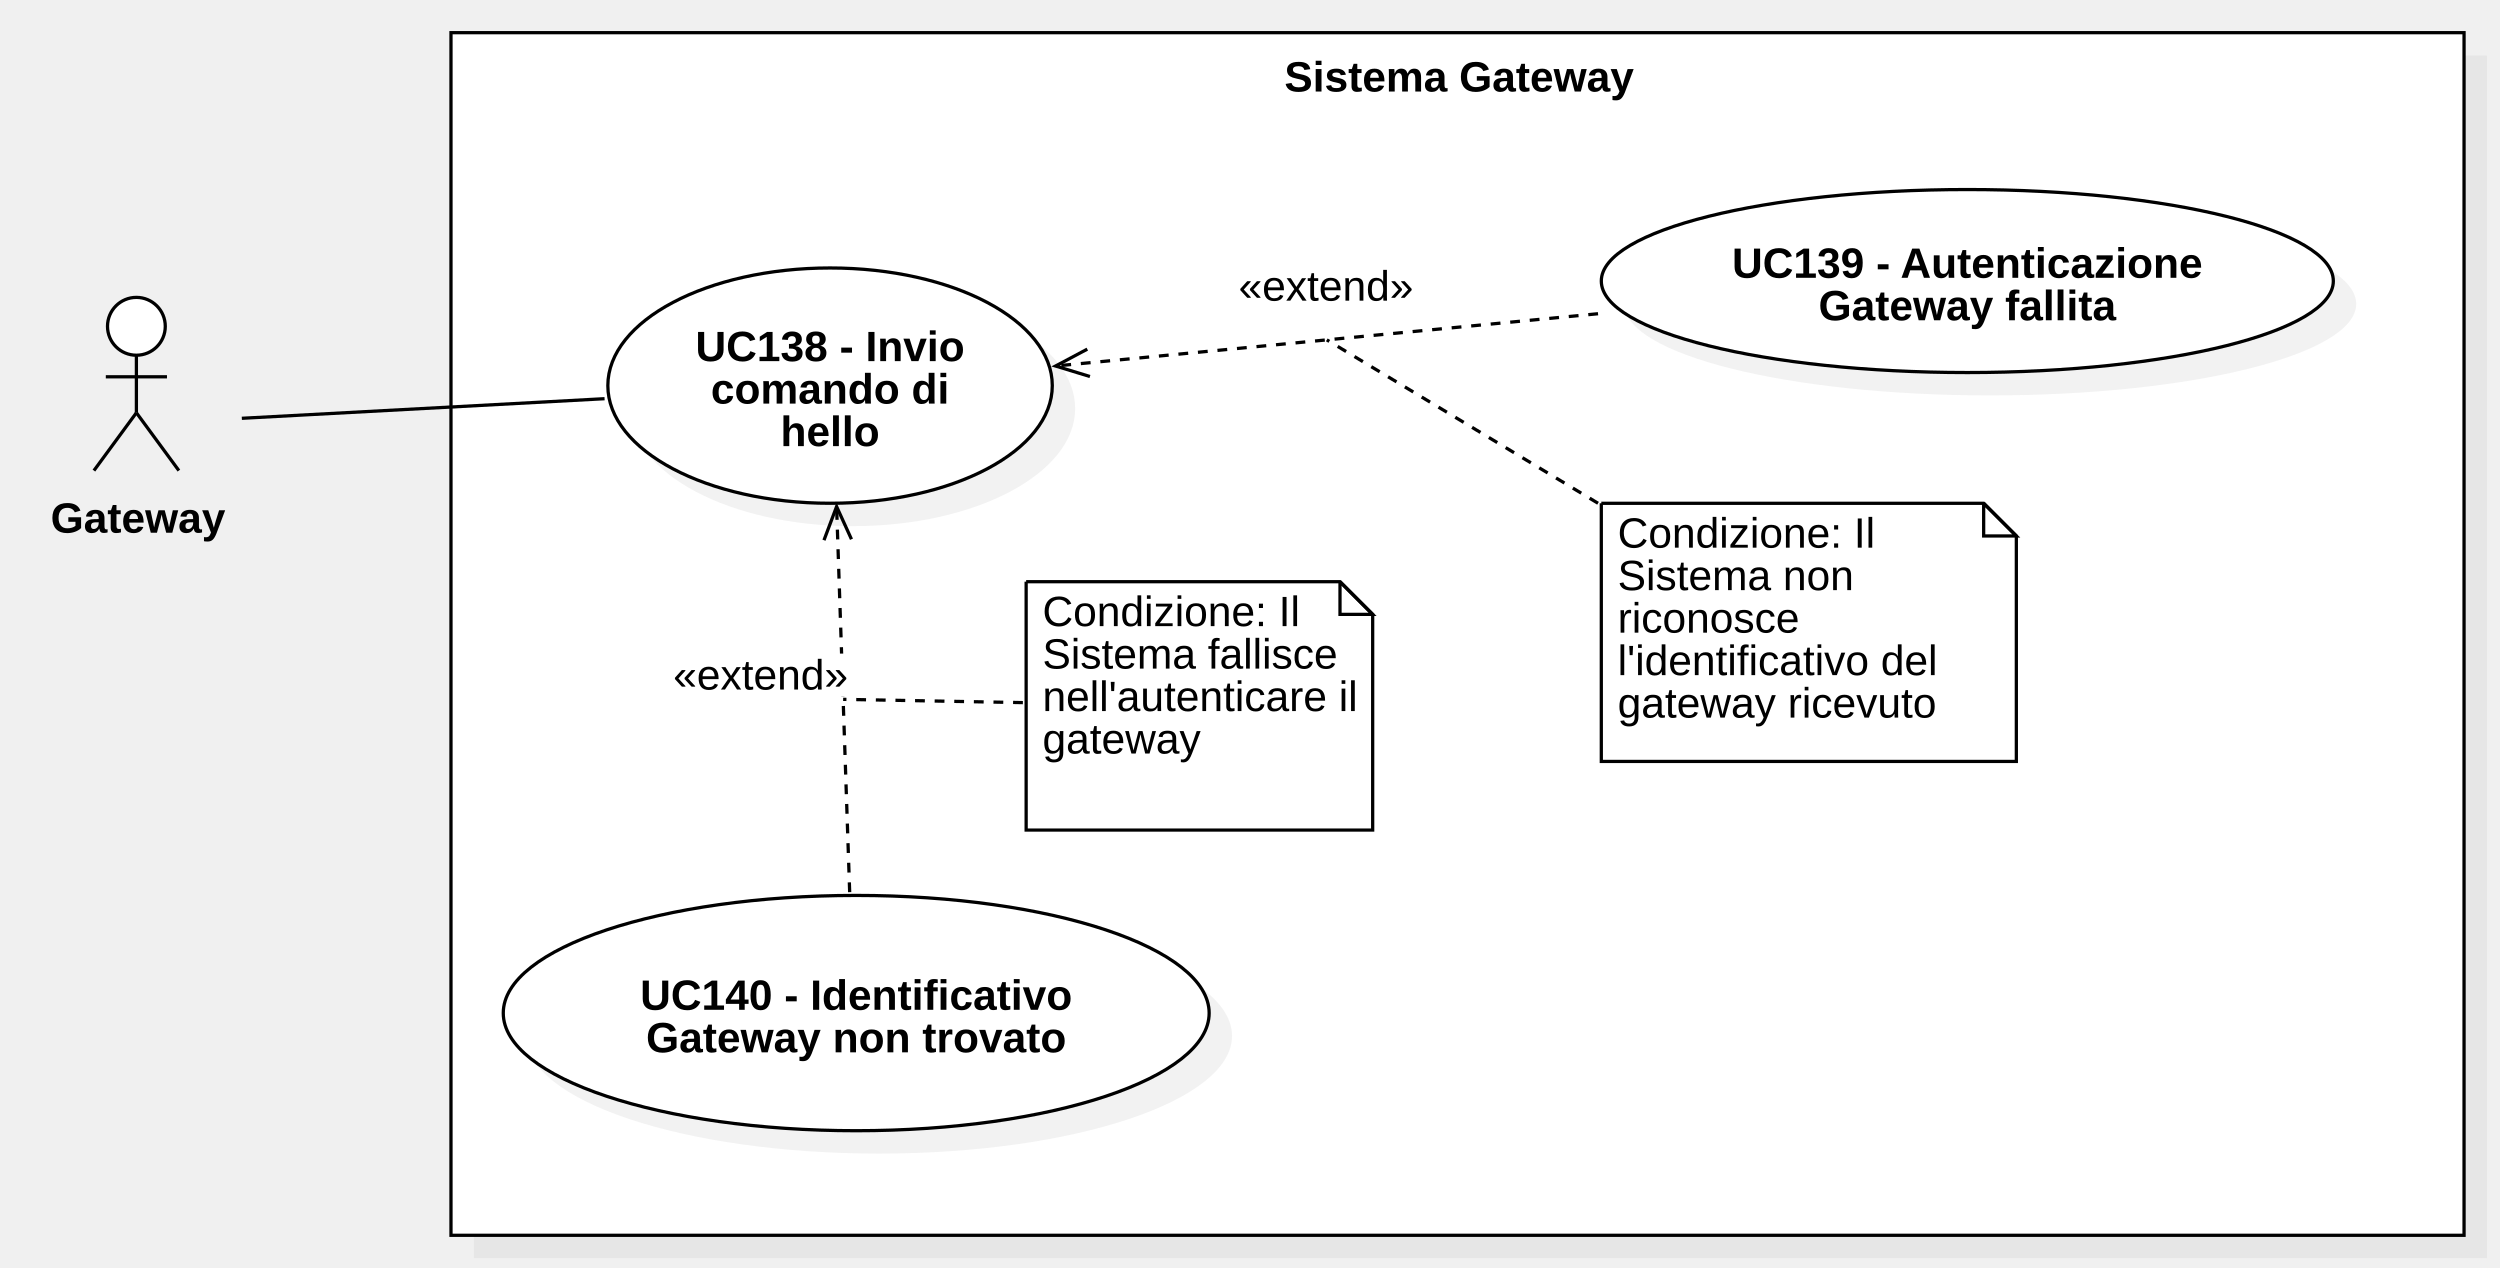
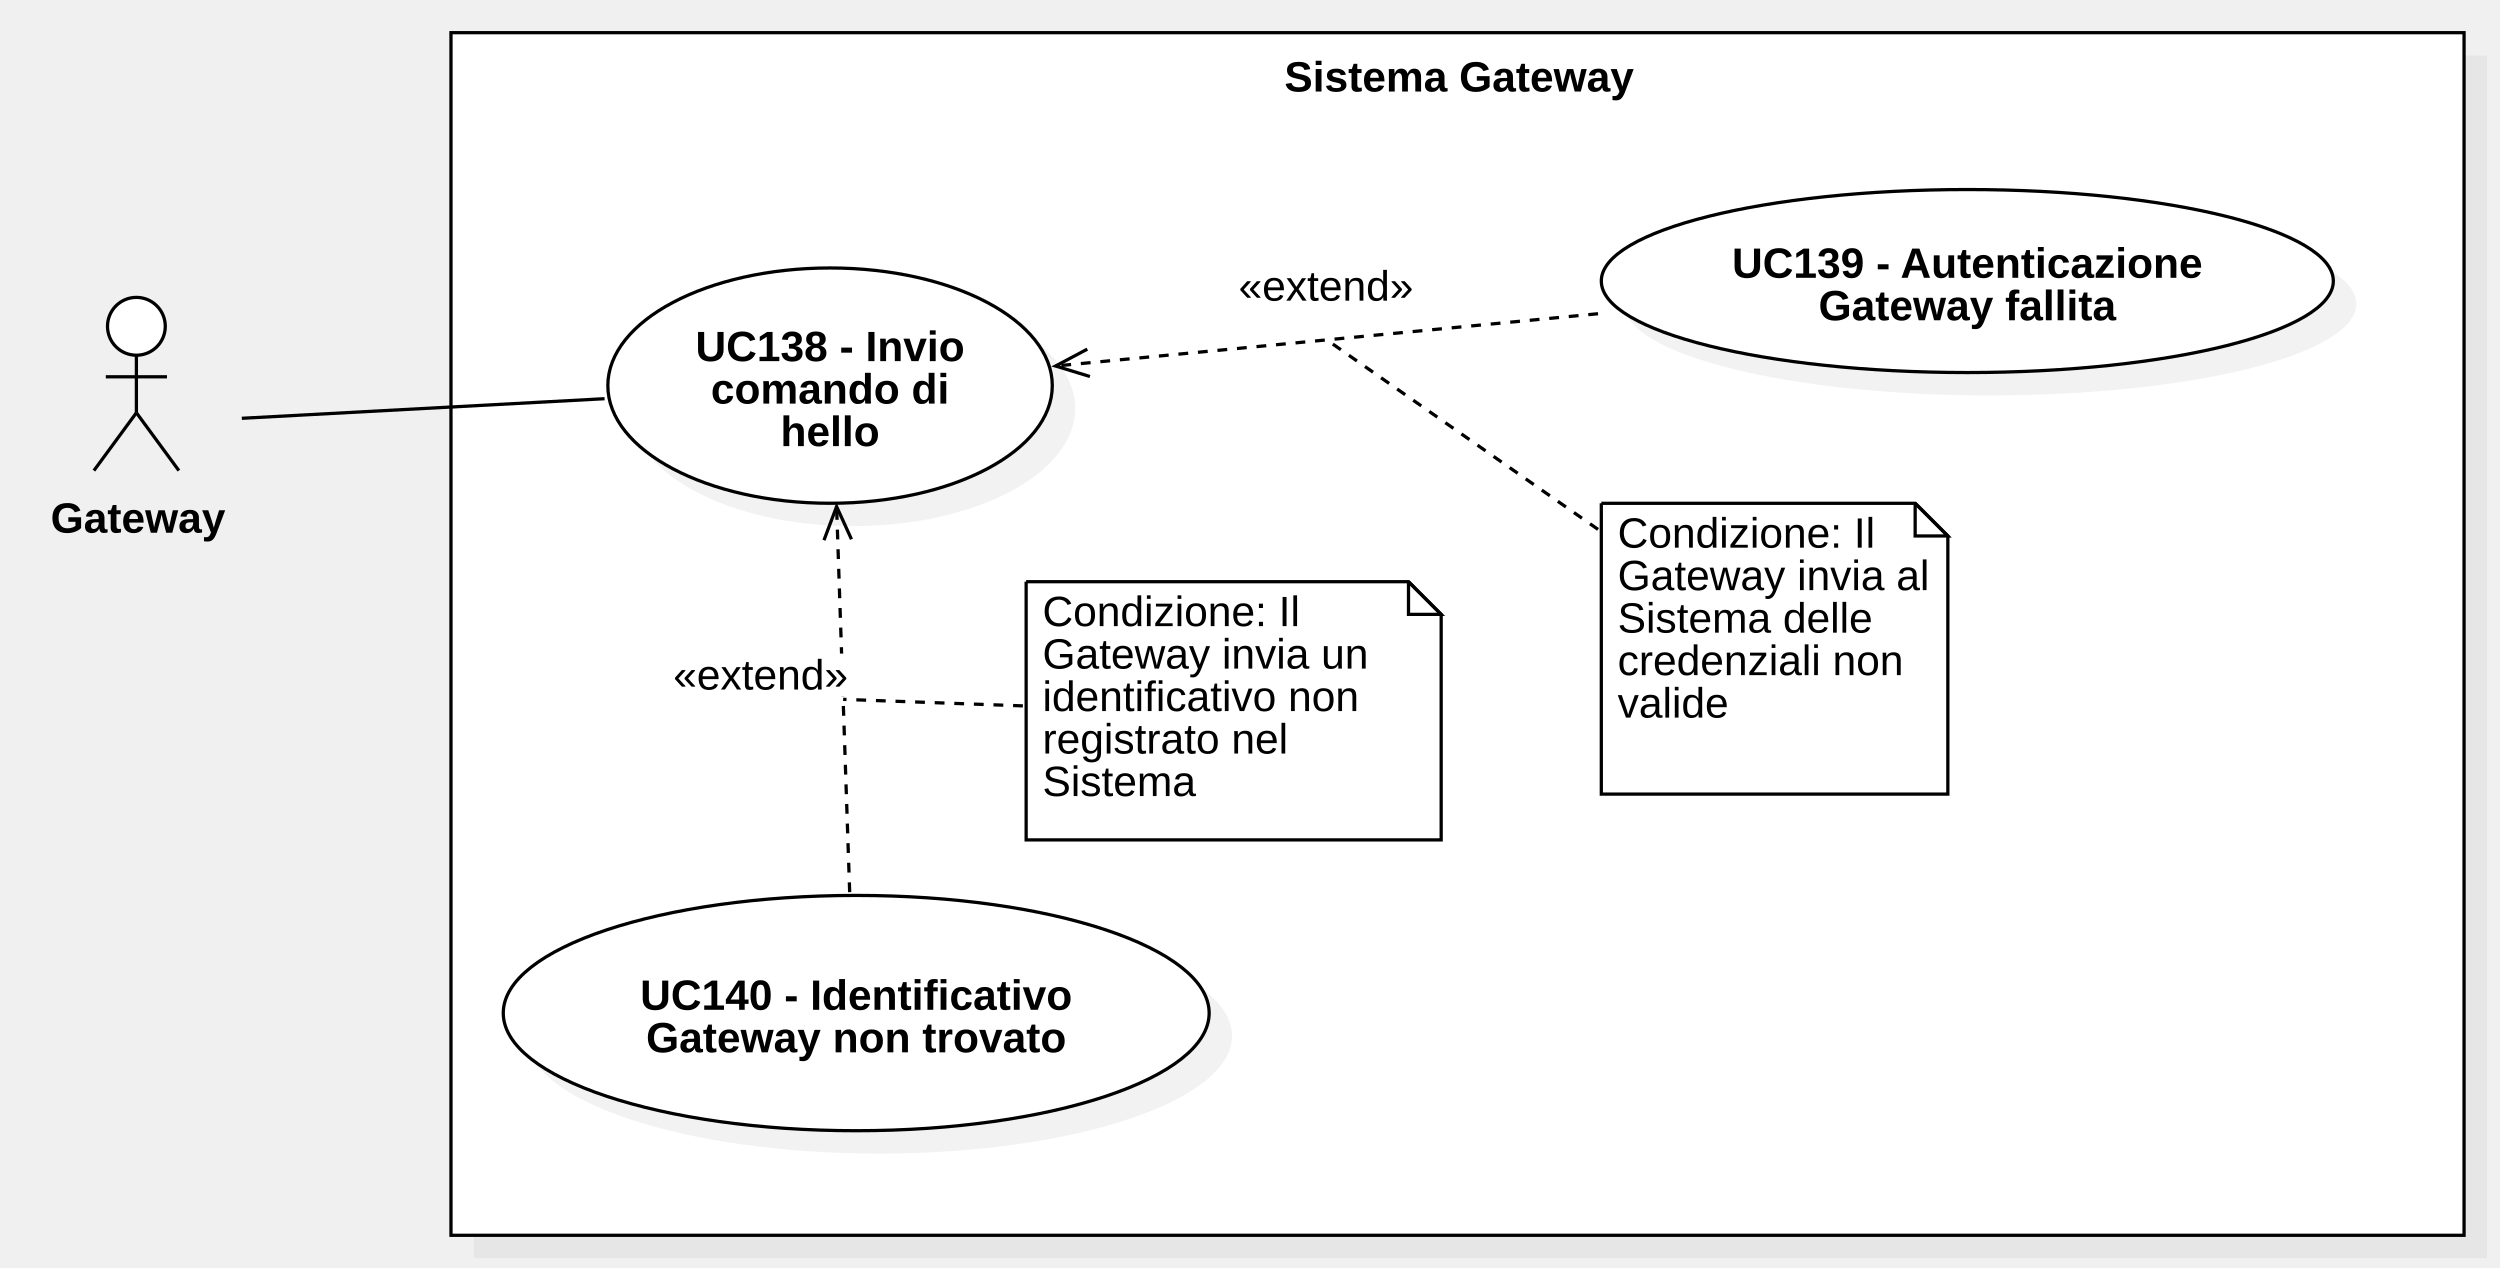
<svg xmlns="http://www.w3.org/2000/svg" version="1.1" width="765" height="388">
  <defs />
  <g>
    <g>
-       <rect fill="#C0C0C0" stroke="none" x="398" y="211" width="616" height="368" transform="matrix(1 0 0 1 -253 -194)" fill-opacity="0.2" />
+       <rect fill="#C0C0C0" stroke="none" x="412" y="430" width="616" height="368" transform="matrix(1 0 0 1 -267 -413)" fill-opacity="0.2" />
    </g>
    <g>
-       <rect fill="#ffffff" stroke="none" x="391" y="204" width="616" height="368" transform="matrix(1 0 0 1 -253 -194)" />
+       <rect fill="#ffffff" stroke="none" x="405" y="423" width="616" height="368" transform="matrix(1 0 0 1 -267 -413)" />
    </g>
    <g>
      <path fill="none" stroke="#000000" paint-order="fill stroke markers" d=" M 138 10 L 754 10 L 754 378 L 138 378 L 138 10 Z Z" stroke-miterlimit="10" stroke-dasharray="" />
    </g>
    <g>
      <g>
        <path fill="none" stroke="none" />
-         <text fill="#000000" stroke="none" font-family="Arial" font-size="13px" font-style="normal" font-weight="bold" text-decoration="undefined" x="699.5" y="217.5" text-anchor="middle" dominant-baseline="central" transform="matrix(1 0 0 1 -253 -194)">Sistema Gateway</text>
+         <text fill="#000000" stroke="none" font-family="Arial" font-size="13px" font-style="normal" font-weight="bold" text-decoration="undefined" x="713.5" y="436.5" text-anchor="middle" dominant-baseline="central" transform="matrix(1 0 0 1 -267 -413)">Sistema Gateway</text>
      </g>
    </g>
    <g>
      <path fill="#ffffff" stroke="none" paint-order="stroke fill markers" d=" M 32.896 99.85 C 32.896 94.962 36.854 91 41.736 91 C 46.619 91 50.576 94.962 50.576 99.85 C 50.576 104.738 46.619 108.7 41.736 108.7 C 36.854 108.7 32.896 104.738 32.896 99.85 Z" />
    </g>
    <g>
      <path fill="none" stroke="#000000" paint-order="fill stroke markers" d=" M 32.896 99.85 C 32.896 94.962 36.854 91 41.736 91 C 46.619 91 50.576 94.962 50.576 99.85 C 50.576 104.738 46.619 108.7 41.736 108.7 C 36.854 108.7 32.896 104.738 32.896 99.85 Z" stroke-miterlimit="10" stroke-dasharray="" />
    </g>
    <g>
      <path fill="none" stroke="#000000" paint-order="fill stroke markers" d=" M 41.736 108.7 L 41.736 126.3" stroke-miterlimit="10" stroke-dasharray="" />
    </g>
    <g>
      <path fill="none" stroke="#000000" paint-order="fill stroke markers" d=" M 32.376 115.3 L 51.096 115.3" stroke-miterlimit="10" stroke-dasharray="" />
    </g>
    <g>
      <path fill="none" stroke="#000000" paint-order="fill stroke markers" d=" M 41.736 126.3 L 28.736 144" stroke-miterlimit="10" stroke-dasharray="" />
    </g>
    <g>
      <path fill="none" stroke="#000000" paint-order="fill stroke markers" d=" M 41.736 126.3 L 54.736 144" stroke-miterlimit="10" stroke-dasharray="" />
    </g>
    <g>
      <g>
        <path fill="none" stroke="none" />
-         <text fill="#000000" stroke="none" font-family="Arial" font-size="13px" font-style="normal" font-weight="bold" text-decoration="undefined" x="295.236" y="352.5" text-anchor="middle" dominant-baseline="central" transform="matrix(1 0 0 1 -253 -194)">Gateway</text>
+         <text fill="#000000" stroke="none" font-family="Arial" font-size="13px" font-style="normal" font-weight="bold" text-decoration="undefined" x="309.236" y="571.5" text-anchor="middle" dominant-baseline="central" transform="matrix(1 0 0 1 -267 -413)">Gateway</text>
      </g>
    </g>
    <g>
      <path fill="#C0C0C0" stroke="none" paint-order="stroke fill markers" d=" M 193 125 C 193 105.118 223.445 89 261 89 C 298.555 89 329 105.118 329 125 C 329 144.882 298.555 161 261 161 C 223.445 161 193 144.882 193 125 Z" fill-opacity="0.2" />
    </g>
    <g>
      <path fill="#ffffff" stroke="none" paint-order="stroke fill markers" d=" M 186 118 C 186 98.118 216.445 82 254 82 C 291.555 82 322 98.118 322 118 C 322 137.882 291.555 154 254 154 C 216.445 154 186 137.882 186 118 Z" />
    </g>
    <g>
      <path fill="none" stroke="#000000" paint-order="fill stroke markers" d=" M 186 118 C 186 98.118 216.445 82 254 82 C 291.555 82 322 98.118 322 118 C 322 137.882 291.555 154 254 154 C 216.445 154 186 137.882 186 118 Z" stroke-miterlimit="10" stroke-dasharray="" />
    </g>
    <g>
      <g>
        <path fill="none" stroke="none" />
-         <text fill="#000000" stroke="none" font-family="Arial" font-size="13px" font-style="normal" font-weight="bold" text-decoration="undefined" x="507" y="300" text-anchor="middle" dominant-baseline="central" transform="matrix(1 0 0 1 -253 -194)">UC138 - Invio</text>
-         <text fill="#000000" stroke="none" font-family="Arial" font-size="13px" font-style="normal" font-weight="bold" text-decoration="undefined" x="507" y="313" text-anchor="middle" dominant-baseline="central" transform="matrix(1 0 0 1 -253 -194)">comando di</text>
-         <text fill="#000000" stroke="none" font-family="Arial" font-size="13px" font-style="normal" font-weight="bold" text-decoration="undefined" x="507" y="326" text-anchor="middle" dominant-baseline="central" transform="matrix(1 0 0 1 -253 -194)">hello</text>
+         <text fill="#000000" stroke="none" font-family="Arial" font-size="13px" font-style="normal" font-weight="bold" text-decoration="undefined" x="521" y="519" text-anchor="middle" dominant-baseline="central" transform="matrix(1 0 0 1 -267 -413)">UC138 - Invio</text>
+         <text fill="#000000" stroke="none" font-family="Arial" font-size="13px" font-style="normal" font-weight="bold" text-decoration="undefined" x="521" y="532" text-anchor="middle" dominant-baseline="central" transform="matrix(1 0 0 1 -267 -413)">comando di</text>
+         <text fill="#000000" stroke="none" font-family="Arial" font-size="13px" font-style="normal" font-weight="bold" text-decoration="undefined" x="521" y="545" text-anchor="middle" dominant-baseline="central" transform="matrix(1 0 0 1 -267 -413)">hello</text>
      </g>
    </g>
    <g>
      <path fill="#C0C0C0" stroke="none" paint-order="stroke fill markers" d=" M 497 93 C 497 77.536 547.144 65 609 65 C 670.856 65 721 77.536 721 93 C 721 108.464 670.856 121 609 121 C 547.144 121 497 108.464 497 93 Z" fill-opacity="0.2" />
    </g>
    <g>
      <path fill="#ffffff" stroke="none" paint-order="stroke fill markers" d=" M 490 86 C 490 70.536 540.144 58 602 58 C 663.856 58 714 70.536 714 86 C 714 101.464 663.856 114 602 114 C 540.144 114 490 101.464 490 86 Z" />
    </g>
    <g>
      <path fill="none" stroke="#000000" paint-order="fill stroke markers" d=" M 490 86 C 490 70.536 540.144 58 602 58 C 663.856 58 714 70.536 714 86 C 714 101.464 663.856 114 602 114 C 540.144 114 490 101.464 490 86 Z" stroke-miterlimit="10" stroke-dasharray="" />
    </g>
    <g>
      <g>
        <path fill="none" stroke="none" />
-         <text fill="#000000" stroke="none" font-family="Arial" font-size="13px" font-style="normal" font-weight="bold" text-decoration="undefined" x="855" y="274.5" text-anchor="middle" dominant-baseline="central" transform="matrix(1 0 0 1 -253 -194)">UC139 - Autenticazione</text>
-         <text fill="#000000" stroke="none" font-family="Arial" font-size="13px" font-style="normal" font-weight="bold" text-decoration="undefined" x="855" y="287.5" text-anchor="middle" dominant-baseline="central" transform="matrix(1 0 0 1 -253 -194)">Gateway fallita</text>
+         <text fill="#000000" stroke="none" font-family="Arial" font-size="13px" font-style="normal" font-weight="bold" text-decoration="undefined" x="869" y="493.5" text-anchor="middle" dominant-baseline="central" transform="matrix(1 0 0 1 -267 -413)">UC139 - Autenticazione</text>
+         <text fill="#000000" stroke="none" font-family="Arial" font-size="13px" font-style="normal" font-weight="bold" text-decoration="undefined" x="869" y="506.5" text-anchor="middle" dominant-baseline="central" transform="matrix(1 0 0 1 -267 -413)">Gateway fallita</text>
      </g>
    </g>
    <g>
      <path fill="none" stroke="#000000" paint-order="fill stroke markers" d=" M 489 96 L 323 112" stroke-miterlimit="10" stroke-dasharray="3" />
    </g>
    <g>
      <path fill="none" stroke="#000000" paint-order="fill stroke markers" d=" M 332.712 106.835 L 323 112 L 333.52 115.215" stroke-miterlimit="10" stroke-dasharray="" />
    </g>
    <g>
-       <rect fill="#ffffff" stroke="none" x="632" y="275" width="53.492" height="13" transform="matrix(1 0 0 1 -253 -194)" />
+       <rect fill="#ffffff" stroke="none" x="646" y="494" width="53.492" height="13" transform="matrix(1 0 0 1 -267 -413)" />
    </g>
    <g>
      <g>
        <path fill="none" stroke="none" />
-         <text fill="#000000" stroke="none" font-family="Arial" font-size="13px" font-style="normal" font-weight="normal" text-decoration="undefined" x="658.746" y="281.5" text-anchor="middle" dominant-baseline="central" transform="matrix(1 0 0 1 -253 -194)">«extend»</text>
+         <text fill="#000000" stroke="none" font-family="Arial" font-size="13px" font-style="normal" font-weight="normal" text-decoration="undefined" x="672.746" y="500.5" text-anchor="middle" dominant-baseline="central" transform="matrix(1 0 0 1 -267 -413)">«extend»</text>
      </g>
    </g>
    <g>
      <path fill="none" stroke="#000000" paint-order="fill stroke markers" d=" M 260 273 L 256 155" stroke-miterlimit="10" stroke-dasharray="3" />
    </g>
    <g>
      <path fill="none" stroke="#000000" paint-order="fill stroke markers" d=" M 260.551 165.014 L 256 155 L 252.137 165.299" stroke-miterlimit="10" stroke-dasharray="" />
    </g>
    <g>
-       <rect fill="#ffffff" stroke="none" x="459" y="394" width="53.492" height="13" transform="matrix(1 0 0 1 -253 -194)" />
+       <rect fill="#ffffff" stroke="none" x="473" y="613" width="53.492" height="13" transform="matrix(1 0 0 1 -267 -413)" />
    </g>
    <g>
      <g>
        <path fill="none" stroke="none" />
-         <text fill="#000000" stroke="none" font-family="Arial" font-size="13px" font-style="normal" font-weight="normal" text-decoration="undefined" x="485.746" y="400.5" text-anchor="middle" dominant-baseline="central" transform="matrix(1 0 0 1 -253 -194)">«extend»</text>
+         <text fill="#000000" stroke="none" font-family="Arial" font-size="13px" font-style="normal" font-weight="normal" text-decoration="undefined" x="499.746" y="619.5" text-anchor="middle" dominant-baseline="central" transform="matrix(1 0 0 1 -267 -413)">«extend»</text>
      </g>
    </g>
    <g>
      <path fill="none" stroke="#000000" paint-order="fill stroke markers" d=" M 74 128 L 185 122" stroke-miterlimit="10" stroke-dasharray="" />
    </g>
    <g>
      <path fill="#C0C0C0" stroke="none" paint-order="stroke fill markers" d=" M 161 317 C 161 297.118 209.353 281 269 281 C 328.647 281 377 297.118 377 317 C 377 336.882 328.647 353 269 353 C 209.353 353 161 336.882 161 317 Z" fill-opacity="0.2" />
    </g>
    <g>
      <path fill="#ffffff" stroke="none" paint-order="stroke fill markers" d=" M 154 310 C 154 290.118 202.353 274 262 274 C 321.647 274 370 290.118 370 310 C 370 329.882 321.647 346 262 346 C 202.353 346 154 329.882 154 310 Z" />
    </g>
    <g>
      <path fill="none" stroke="#000000" paint-order="fill stroke markers" d=" M 154 310 C 154 290.118 202.353 274 262 274 C 321.647 274 370 290.118 370 310 C 370 329.882 321.647 346 262 346 C 202.353 346 154 329.882 154 310 Z" stroke-miterlimit="10" stroke-dasharray="" />
    </g>
    <g>
      <g>
        <path fill="none" stroke="none" />
-         <text fill="#000000" stroke="none" font-family="Arial" font-size="13px" font-style="normal" font-weight="bold" text-decoration="undefined" x="515" y="498.5" text-anchor="middle" dominant-baseline="central" transform="matrix(1 0 0 1 -253 -194)">UC140 - Identificativo</text>
-         <text fill="#000000" stroke="none" font-family="Arial" font-size="13px" font-style="normal" font-weight="bold" text-decoration="undefined" x="515" y="511.5" text-anchor="middle" dominant-baseline="central" transform="matrix(1 0 0 1 -253 -194)">Gateway non trovato</text>
+         <text fill="#000000" stroke="none" font-family="Arial" font-size="13px" font-style="normal" font-weight="bold" text-decoration="undefined" x="529" y="717.5" text-anchor="middle" dominant-baseline="central" transform="matrix(1 0 0 1 -267 -413)">UC140 - Identificativo</text>
+         <text fill="#000000" stroke="none" font-family="Arial" font-size="13px" font-style="normal" font-weight="bold" text-decoration="undefined" x="529" y="730.5" text-anchor="middle" dominant-baseline="central" transform="matrix(1 0 0 1 -267 -413)">Gateway non trovato</text>
      </g>
    </g>
    <g>
-       <path fill="#ffffff" stroke="none" paint-order="stroke fill markers" d=" M 314 178 L 410.039 178 L 420.039 188 L 420.039 254 L 314 254 L 314 178" />
+       <path fill="#ffffff" stroke="none" paint-order="stroke fill markers" d=" M 490 154 L 586.039 154 L 596.039 164 L 596.039 243 L 490 243 L 490 154" />
    </g>
    <g>
-       <path fill="none" stroke="#000000" paint-order="fill stroke markers" d=" M 314 178 L 410.039 178 L 420.039 188 L 420.039 254 L 314 254 L 314 178 L 314 178" stroke-miterlimit="10" stroke-dasharray="" />
+       <path fill="none" stroke="#000000" paint-order="fill stroke markers" d=" M 490 154 L 586.039 154 L 596.039 164 L 596.039 243 L 490 243 L 490 154 L 490 154" stroke-miterlimit="10" stroke-dasharray="" />
    </g>
    <g>
-       <path fill="none" stroke="#000000" paint-order="fill stroke markers" d=" M 410.039 178 L 410.039 188 L 420.039 188 L 410.039 178" stroke-miterlimit="10" stroke-dasharray="" />
+       <path fill="none" stroke="#000000" paint-order="fill stroke markers" d=" M 586.039 154 L 586.039 164 L 596.039 164 L 586.039 154" stroke-miterlimit="10" stroke-dasharray="" />
    </g>
    <g>
      <g>
        <path fill="none" stroke="none" />
-         <text fill="#000000" stroke="none" font-family="Arial" font-size="13px" font-style="normal" font-weight="normal" text-decoration="undefined" x="572" y="377" text-anchor="start" dominant-baseline="text-before-edge" transform="matrix(1 0 0 1 -253 -194)">Condizione: Il</text>
-         <text fill="#000000" stroke="none" font-family="Arial" font-size="13px" font-style="normal" font-weight="normal" text-decoration="undefined" x="572" y="390" text-anchor="start" dominant-baseline="text-before-edge" transform="matrix(1 0 0 1 -253 -194)">Sistema fallisce</text>
-         <text fill="#000000" stroke="none" font-family="Arial" font-size="13px" font-style="normal" font-weight="normal" text-decoration="undefined" x="572" y="403" text-anchor="start" dominant-baseline="text-before-edge" transform="matrix(1 0 0 1 -253 -194)">nell'autenticare il</text>
-         <text fill="#000000" stroke="none" font-family="Arial" font-size="13px" font-style="normal" font-weight="normal" text-decoration="undefined" x="572" y="416" text-anchor="start" dominant-baseline="text-before-edge" transform="matrix(1 0 0 1 -253 -194)">gateway</text>
+         <text fill="#000000" stroke="none" font-family="Arial" font-size="13px" font-style="normal" font-weight="normal" text-decoration="undefined" x="762" y="572" text-anchor="start" dominant-baseline="text-before-edge" transform="matrix(1 0 0 1 -267 -413)">Condizione: Il</text>
+         <text fill="#000000" stroke="none" font-family="Arial" font-size="13px" font-style="normal" font-weight="normal" text-decoration="undefined" x="762" y="585" text-anchor="start" dominant-baseline="text-before-edge" transform="matrix(1 0 0 1 -267 -413)">Gateway invia al</text>
+         <text fill="#000000" stroke="none" font-family="Arial" font-size="13px" font-style="normal" font-weight="normal" text-decoration="undefined" x="762" y="598" text-anchor="start" dominant-baseline="text-before-edge" transform="matrix(1 0 0 1 -267 -413)">Sistema delle</text>
+         <text fill="#000000" stroke="none" font-family="Arial" font-size="13px" font-style="normal" font-weight="normal" text-decoration="undefined" x="762" y="611" text-anchor="start" dominant-baseline="text-before-edge" transform="matrix(1 0 0 1 -267 -413)">credenziali non</text>
+         <text fill="#000000" stroke="none" font-family="Arial" font-size="13px" font-style="normal" font-weight="normal" text-decoration="undefined" x="762" y="624" text-anchor="start" dominant-baseline="text-before-edge" transform="matrix(1 0 0 1 -267 -413)">valide</text>
      </g>
    </g>
    <g>
-       <path fill="#ffffff" stroke="none" paint-order="stroke fill markers" d=" M 490 154 L 607 154 L 617 164 L 617 233 L 490 233 L 490 154" />
+       <path fill="#ffffff" stroke="none" paint-order="stroke fill markers" d=" M 314 178 L 431 178 L 441 188 L 441 257 L 314 257 L 314 178" />
    </g>
    <g>
-       <path fill="none" stroke="#000000" paint-order="fill stroke markers" d=" M 490 154 L 607 154 L 617 164 L 617 233 L 490 233 L 490 154 L 490 154" stroke-miterlimit="10" stroke-dasharray="" />
+       <path fill="none" stroke="#000000" paint-order="fill stroke markers" d=" M 314 178 L 431 178 L 441 188 L 441 257 L 314 257 L 314 178 L 314 178" stroke-miterlimit="10" stroke-dasharray="" />
    </g>
    <g>
-       <path fill="none" stroke="#000000" paint-order="fill stroke markers" d=" M 607 154 L 607 164 L 617 164 L 607 154" stroke-miterlimit="10" stroke-dasharray="" />
+       <path fill="none" stroke="#000000" paint-order="fill stroke markers" d=" M 431 178 L 431 188 L 441 188 L 431 178" stroke-miterlimit="10" stroke-dasharray="" />
    </g>
    <g>
      <g>
        <path fill="none" stroke="none" />
-         <text fill="#000000" stroke="none" font-family="Arial" font-size="13px" font-style="normal" font-weight="normal" text-decoration="undefined" x="748" y="353" text-anchor="start" dominant-baseline="text-before-edge" transform="matrix(1 0 0 1 -253 -194)">Condizione: Il</text>
-         <text fill="#000000" stroke="none" font-family="Arial" font-size="13px" font-style="normal" font-weight="normal" text-decoration="undefined" x="748" y="366" text-anchor="start" dominant-baseline="text-before-edge" transform="matrix(1 0 0 1 -253 -194)">Sistema non</text>
-         <text fill="#000000" stroke="none" font-family="Arial" font-size="13px" font-style="normal" font-weight="normal" text-decoration="undefined" x="748" y="379" text-anchor="start" dominant-baseline="text-before-edge" transform="matrix(1 0 0 1 -253 -194)">riconosce</text>
-         <text fill="#000000" stroke="none" font-family="Arial" font-size="13px" font-style="normal" font-weight="normal" text-decoration="undefined" x="748" y="392" text-anchor="start" dominant-baseline="text-before-edge" transform="matrix(1 0 0 1 -253 -194)">l'identificativo del</text>
-         <text fill="#000000" stroke="none" font-family="Arial" font-size="13px" font-style="normal" font-weight="normal" text-decoration="undefined" x="748" y="405" text-anchor="start" dominant-baseline="text-before-edge" transform="matrix(1 0 0 1 -253 -194)">gateway ricevuto</text>
+         <text fill="#000000" stroke="none" font-family="Arial" font-size="13px" font-style="normal" font-weight="normal" text-decoration="undefined" x="586" y="596" text-anchor="start" dominant-baseline="text-before-edge" transform="matrix(1 0 0 1 -267 -413)">Condizione: Il</text>
+         <text fill="#000000" stroke="none" font-family="Arial" font-size="13px" font-style="normal" font-weight="normal" text-decoration="undefined" x="586" y="609" text-anchor="start" dominant-baseline="text-before-edge" transform="matrix(1 0 0 1 -267 -413)">Gateway invia un</text>
+         <text fill="#000000" stroke="none" font-family="Arial" font-size="13px" font-style="normal" font-weight="normal" text-decoration="undefined" x="586" y="622" text-anchor="start" dominant-baseline="text-before-edge" transform="matrix(1 0 0 1 -267 -413)">identificativo non</text>
+         <text fill="#000000" stroke="none" font-family="Arial" font-size="13px" font-style="normal" font-weight="normal" text-decoration="undefined" x="586" y="635" text-anchor="start" dominant-baseline="text-before-edge" transform="matrix(1 0 0 1 -267 -413)">registrato nel</text>
+         <text fill="#000000" stroke="none" font-family="Arial" font-size="13px" font-style="normal" font-weight="normal" text-decoration="undefined" x="586" y="648" text-anchor="start" dominant-baseline="text-before-edge" transform="matrix(1 0 0 1 -267 -413)">Sistema</text>
      </g>
    </g>
    <g>
-       <path fill="none" stroke="#000000" paint-order="fill stroke markers" d=" M 313 215 L 258 214" stroke-miterlimit="10" stroke-dasharray="3" />
+       <path fill="none" stroke="#000000" paint-order="fill stroke markers" d=" M 489 162 L 406 104" stroke-miterlimit="10" stroke-dasharray="3" />
    </g>
    <g>
-       <path fill="none" stroke="#000000" paint-order="fill stroke markers" d=" M 489 154 L 406 104" stroke-miterlimit="10" stroke-dasharray="3" />
+       <path fill="none" stroke="#000000" paint-order="fill stroke markers" d=" M 313 216 L 258 214" stroke-miterlimit="10" stroke-dasharray="3" />
    </g>
  </g>
</svg>
